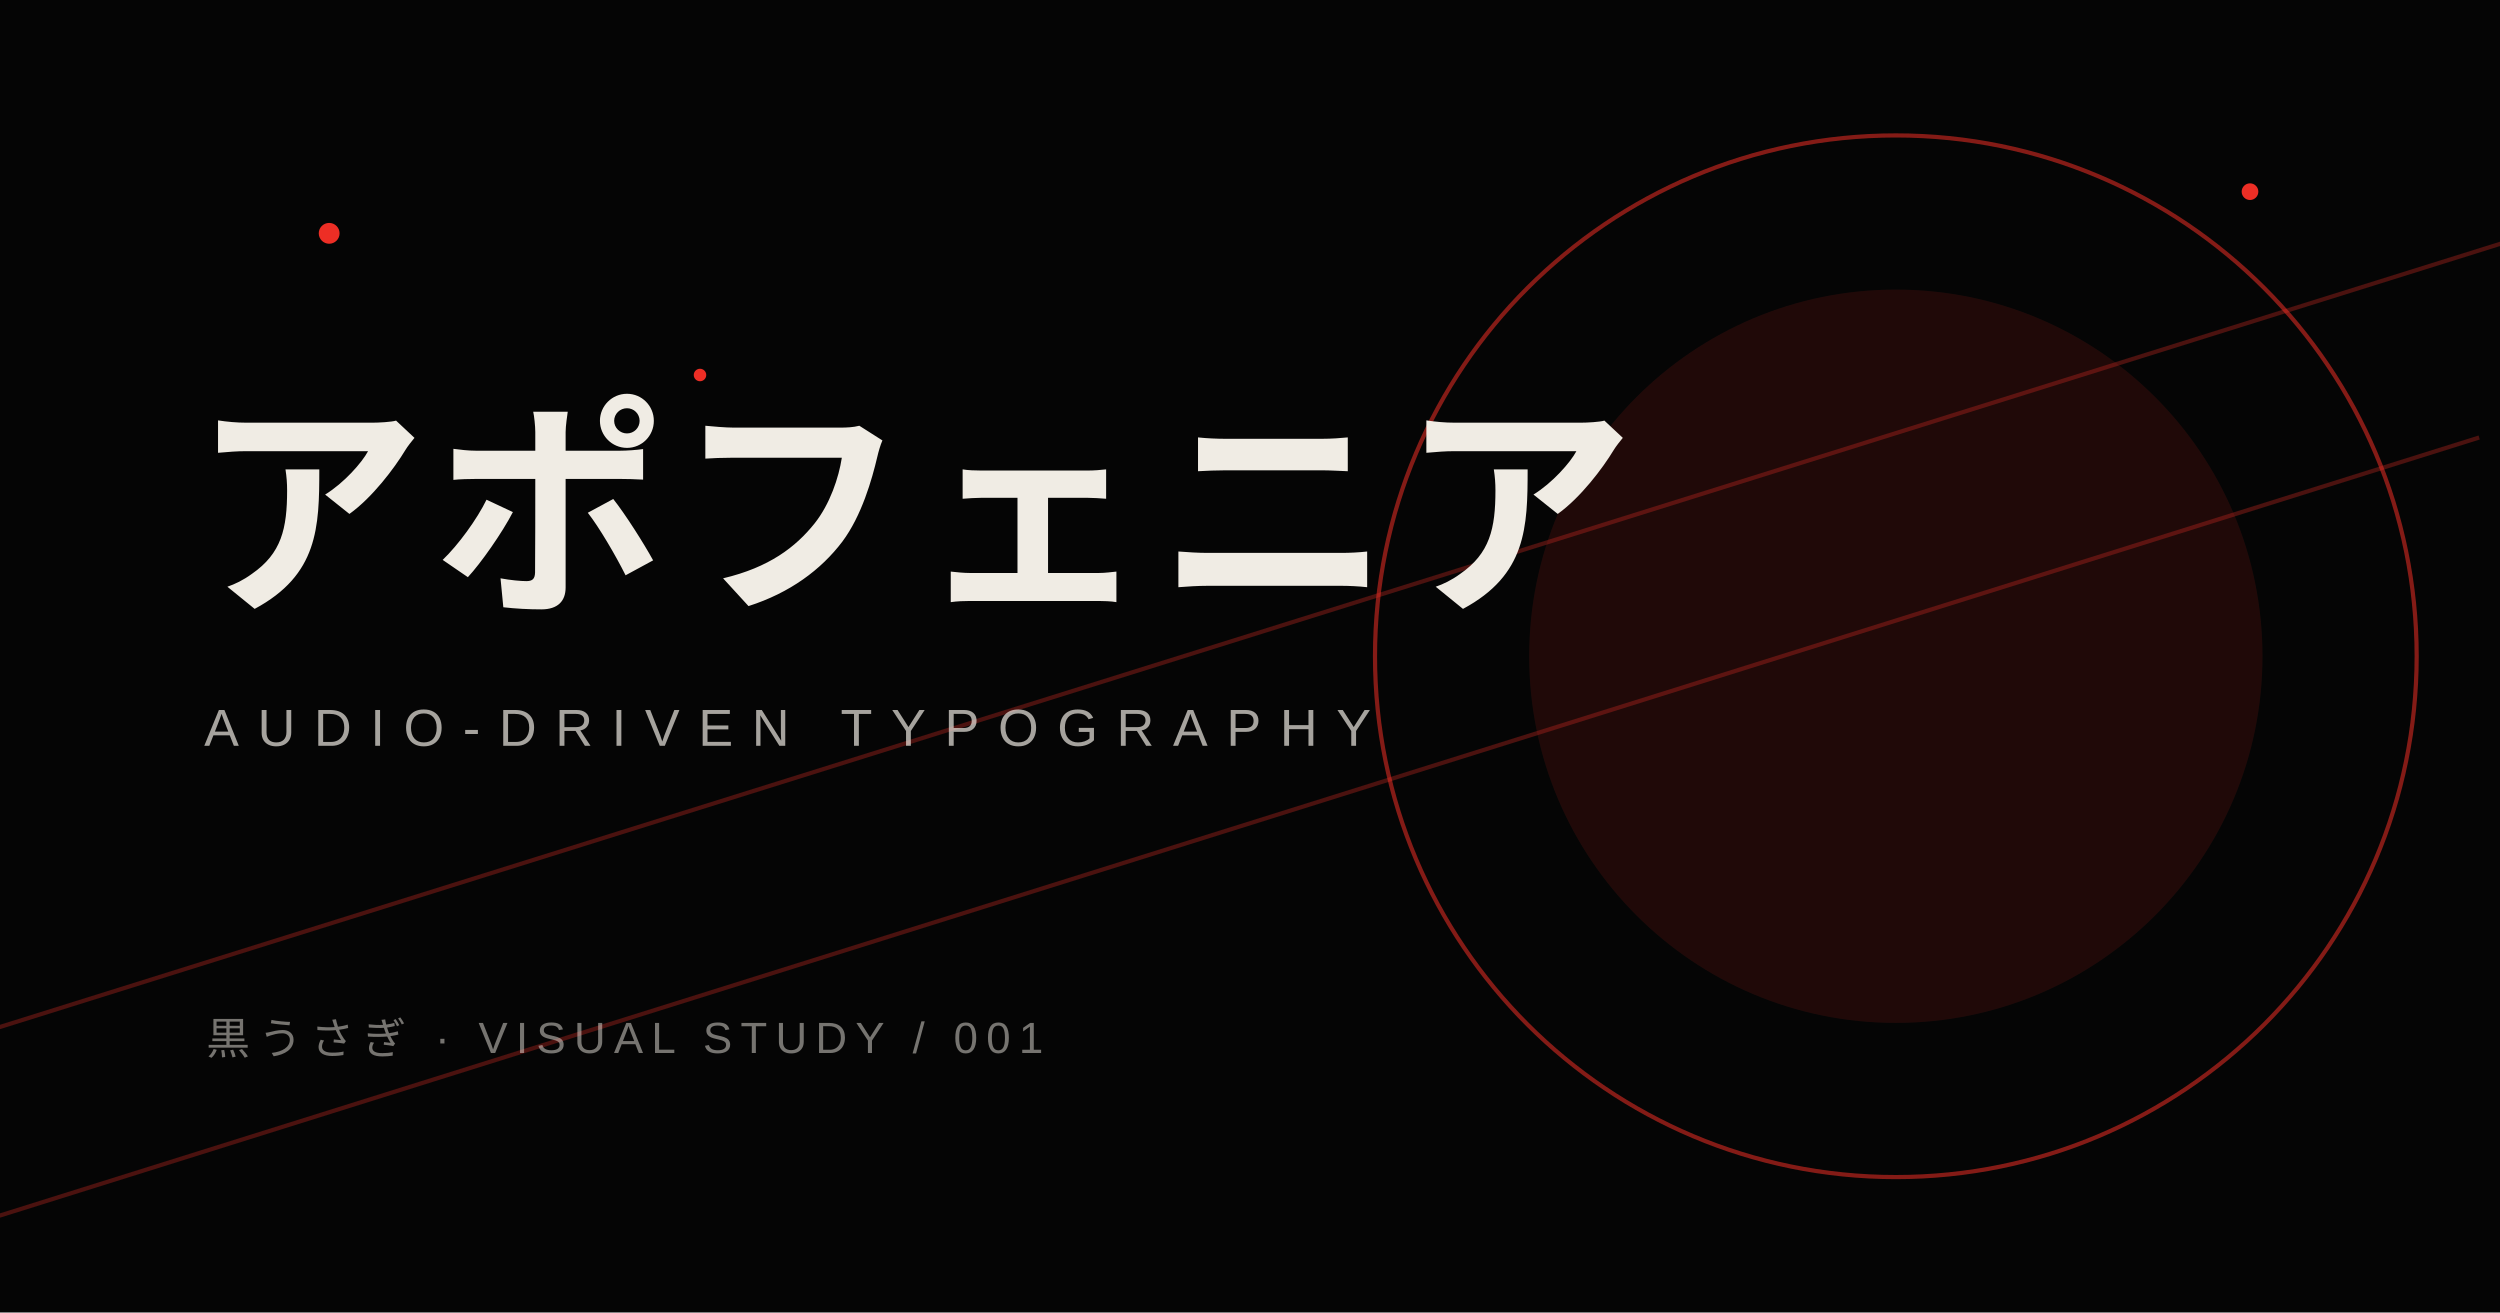
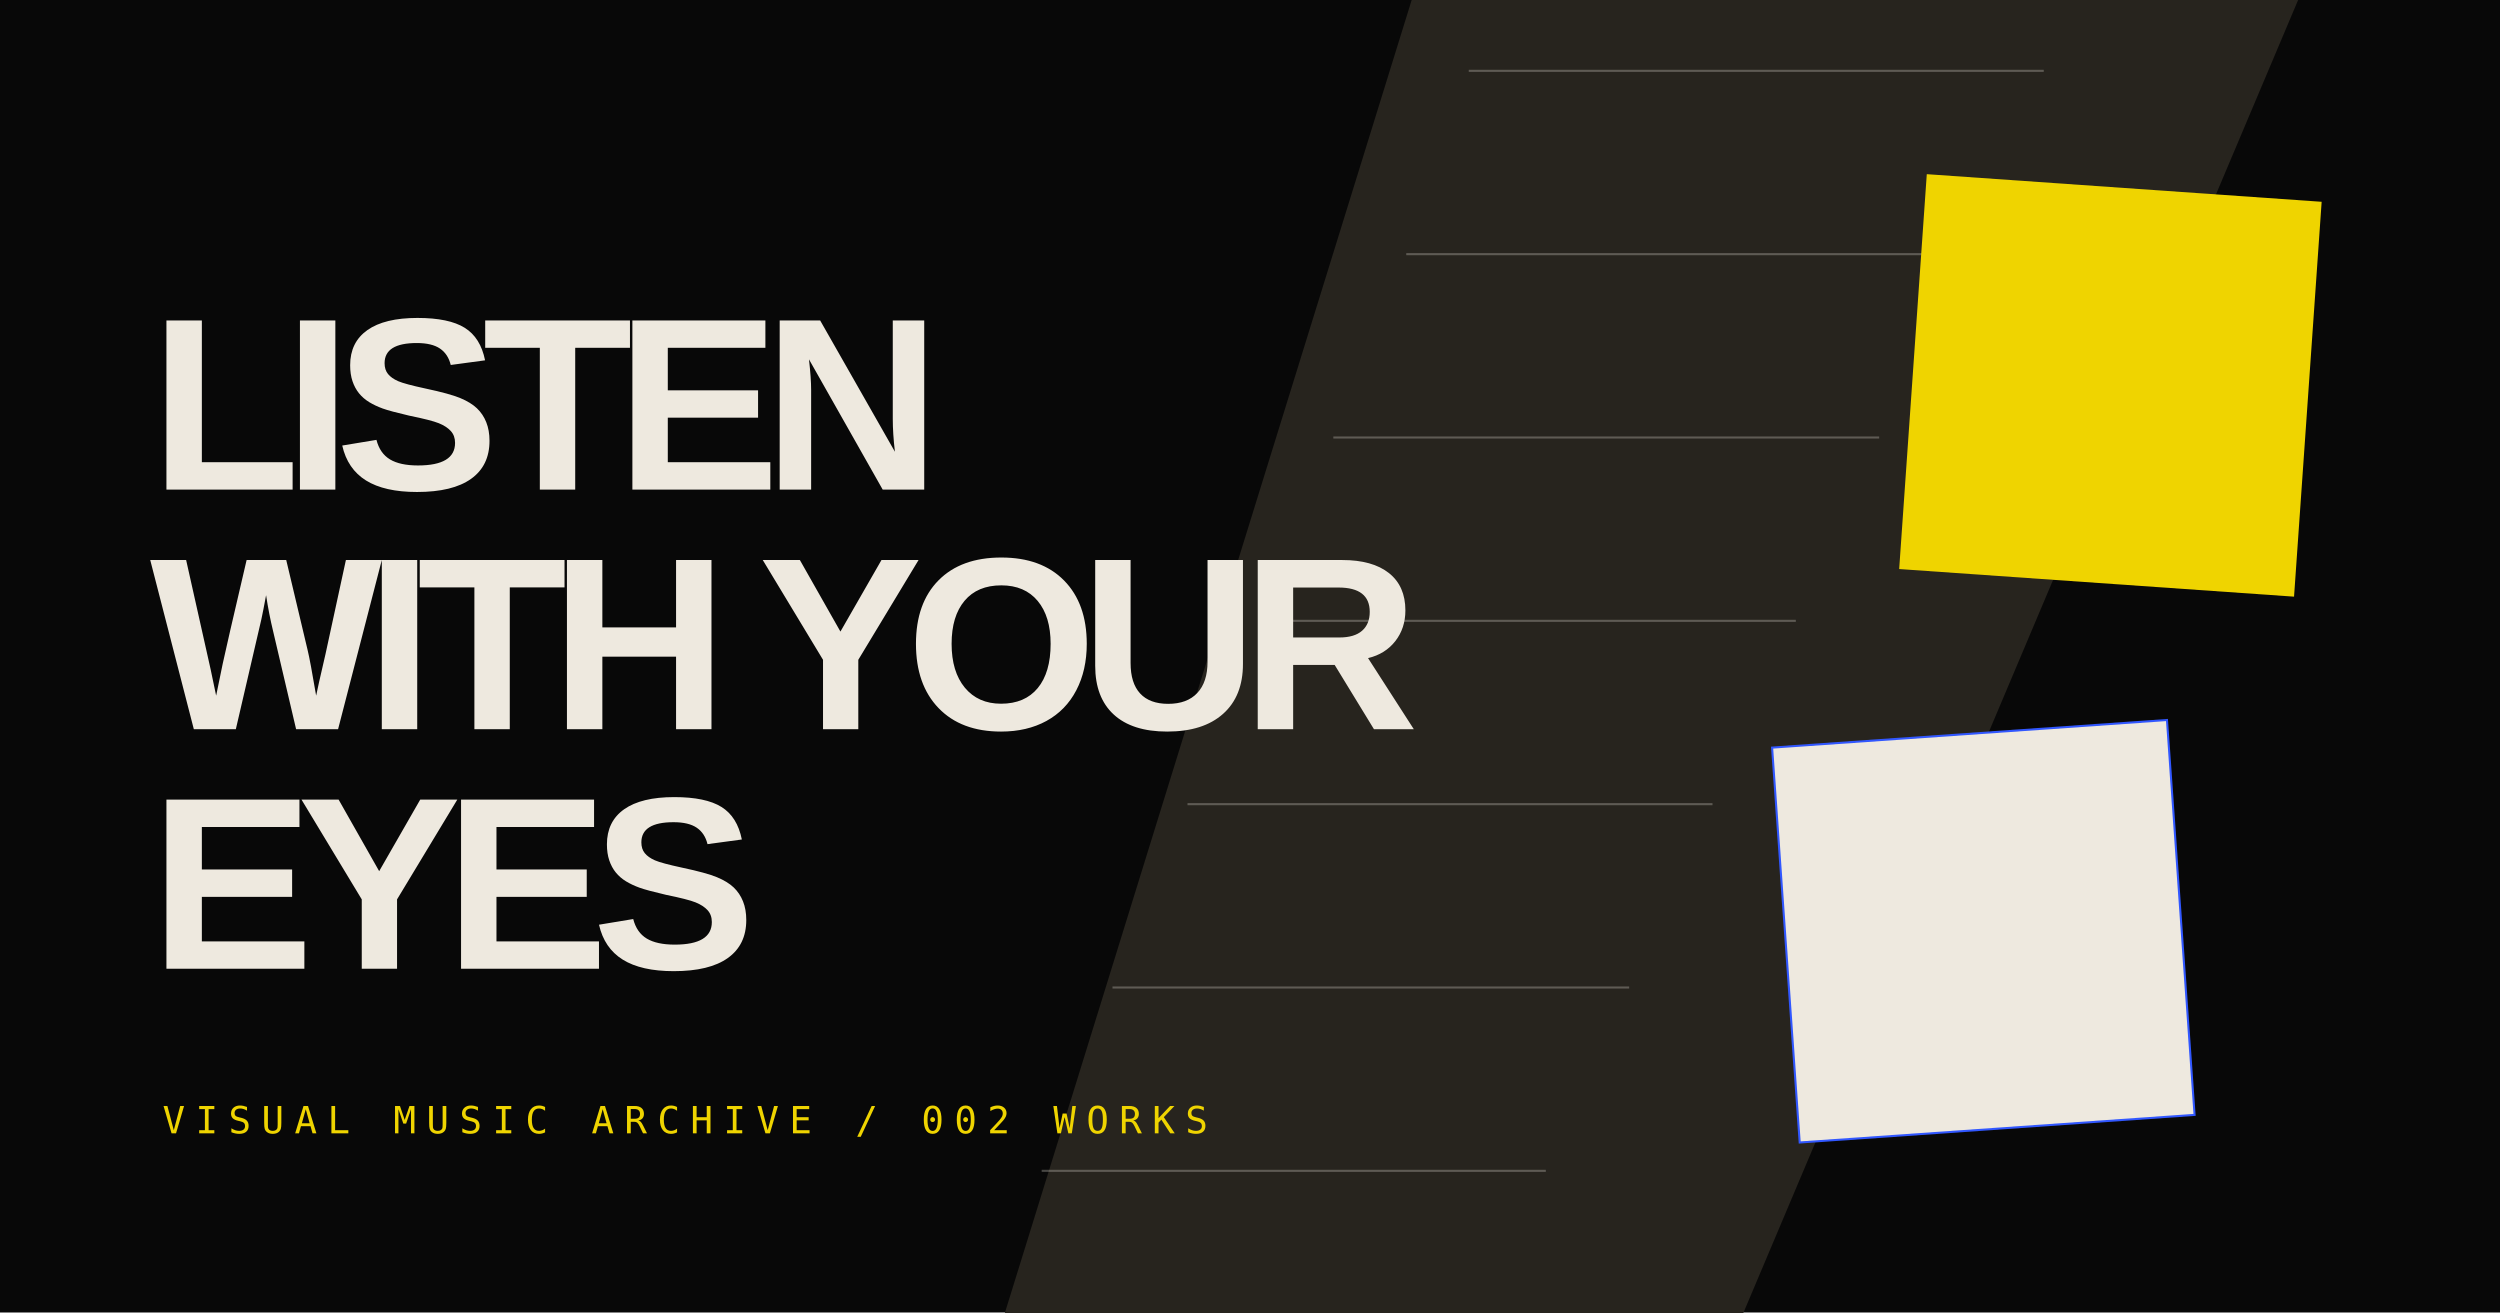
<svg xmlns="http://www.w3.org/2000/svg" width="1200" height="630" viewBox="0 0 1200 630">
-   <rect width="1200" height="630" fill="#050505" />
-   <circle cx="910" cy="315" r="250" fill="none" stroke="#ed2e25" stroke-width="2" opacity=".55" />
-   <circle cx="910" cy="315" r="176" fill="#ed2e25" opacity=".12" />
-   <path d="M-80 518L1280 92M-40 596L1190 210" stroke="#ed2e25" stroke-width="2" opacity=".3" />
-   <g fill="#ed2e25">
-     <circle cx="158" cy="112" r="5" />
-     <circle cx="336" cy="180" r="3" />
-     <circle cx="1080" cy="92" r="4" />
+   <rect width="1200" height="630" fill="#080808" />
+   <path d="M690-40L1120-40 820 670 470 670Z" fill="#27241e" />
+   <path d="M705 34L981 34M675 122L942 122M640 210L902 210M604 298L862 298M570 386L822 386M534 474L782 474M500 562L742 562" stroke="#eee9df" opacity=".28" />
+   <rect x="918" y="90" width="190" height="190" fill="#efd400" transform="rotate(4 1013 185)" />
+   <rect x="857" y="352" width="190" height="190" fill="#eee9df" stroke="#3157ff" transform="rotate(-4 952 447)" />
+   <g fill="#eee9df" font-family="Arial, sans-serif" font-weight="900">
+     <text x="72" y="235" font-size="118" letter-spacing="-8">LISTEN</text>
+     <text x="72" y="350" font-size="118" letter-spacing="-8">WITH YOUR</text>
+     <text x="72" y="465" font-size="118" letter-spacing="-8">EYES</text>
  </g>
-   <g fill="#f0ece4" font-family="Arial, 'Noto Sans JP', sans-serif">
-     <text x="92" y="286" font-size="112" font-weight="800" letter-spacing="4">アポフェニア</text>
-     <text x="98" y="358" font-size="25" letter-spacing="9" opacity=".68">AUDIO-DRIVEN TYPOGRAPHY</text>
-     <text x="99" y="506" font-size="21" letter-spacing="4" opacity=".48">黒うさぎ · VISUAL STUDY / 001</text>
-   </g>
+   <text x="78" y="544" fill="#efd400" font-family="monospace" font-size="18" letter-spacing="5">VISUAL MUSIC ARCHIVE / 002 WORKS</text>
</svg>
